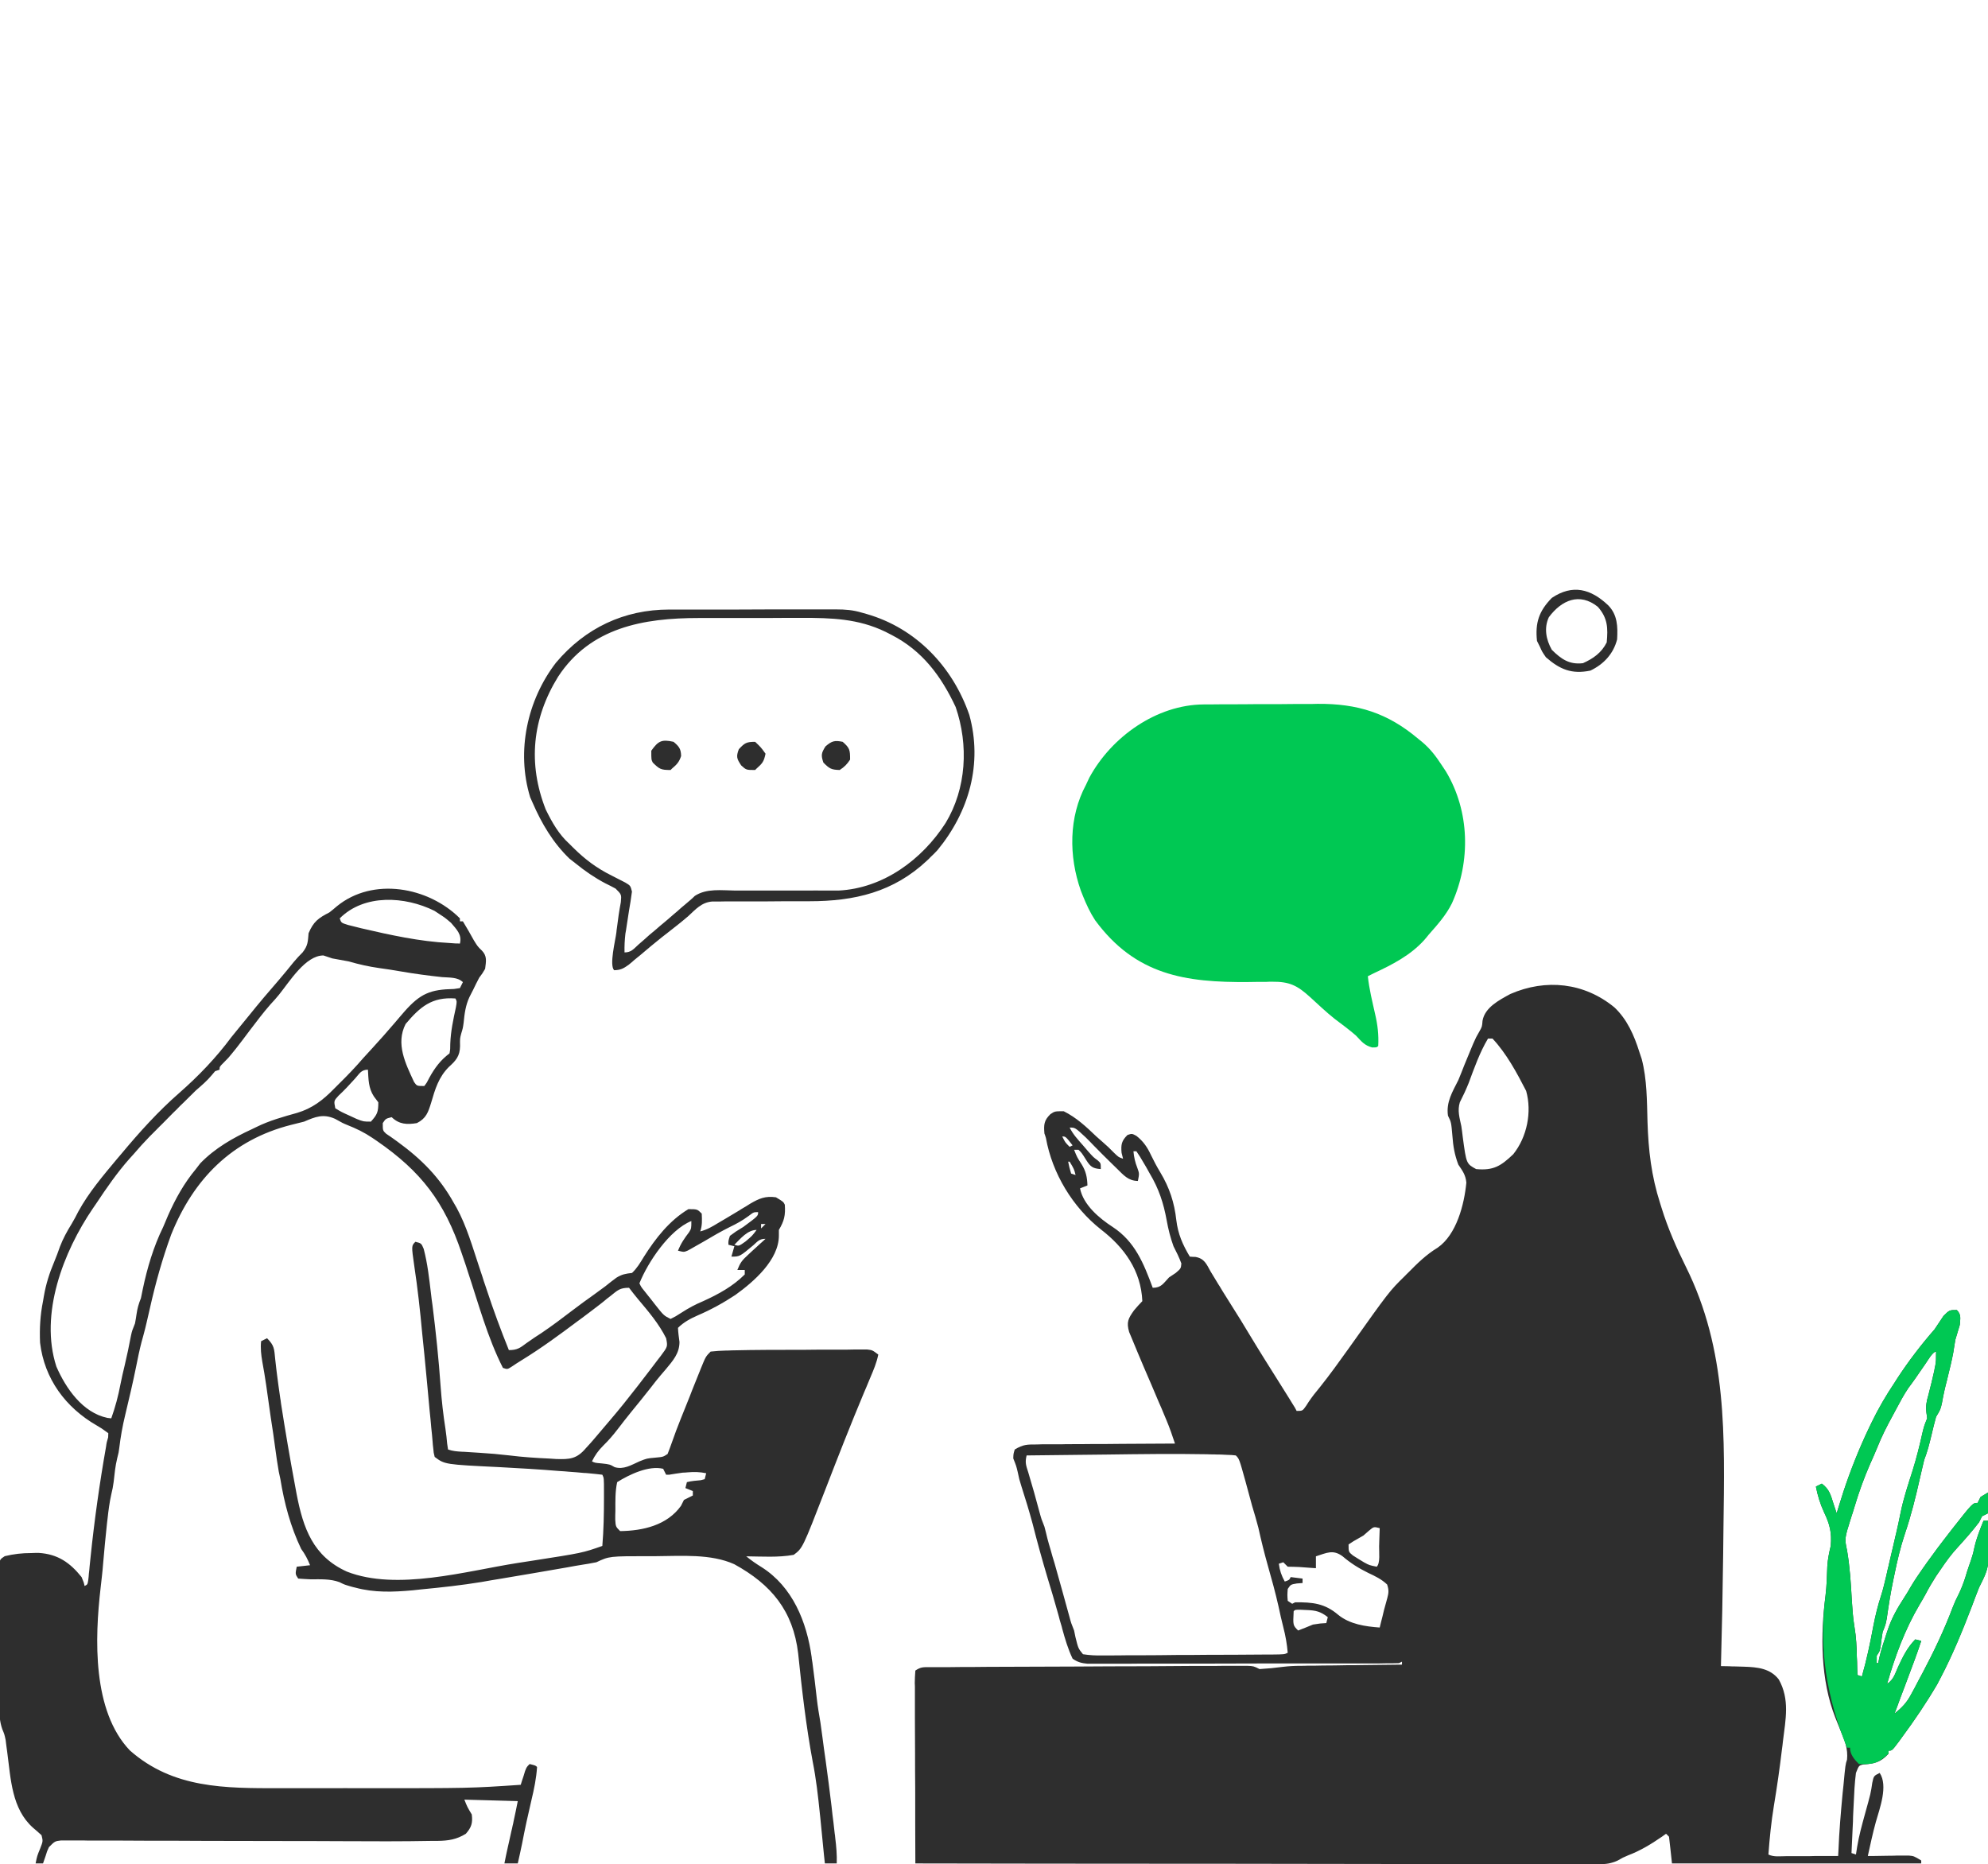
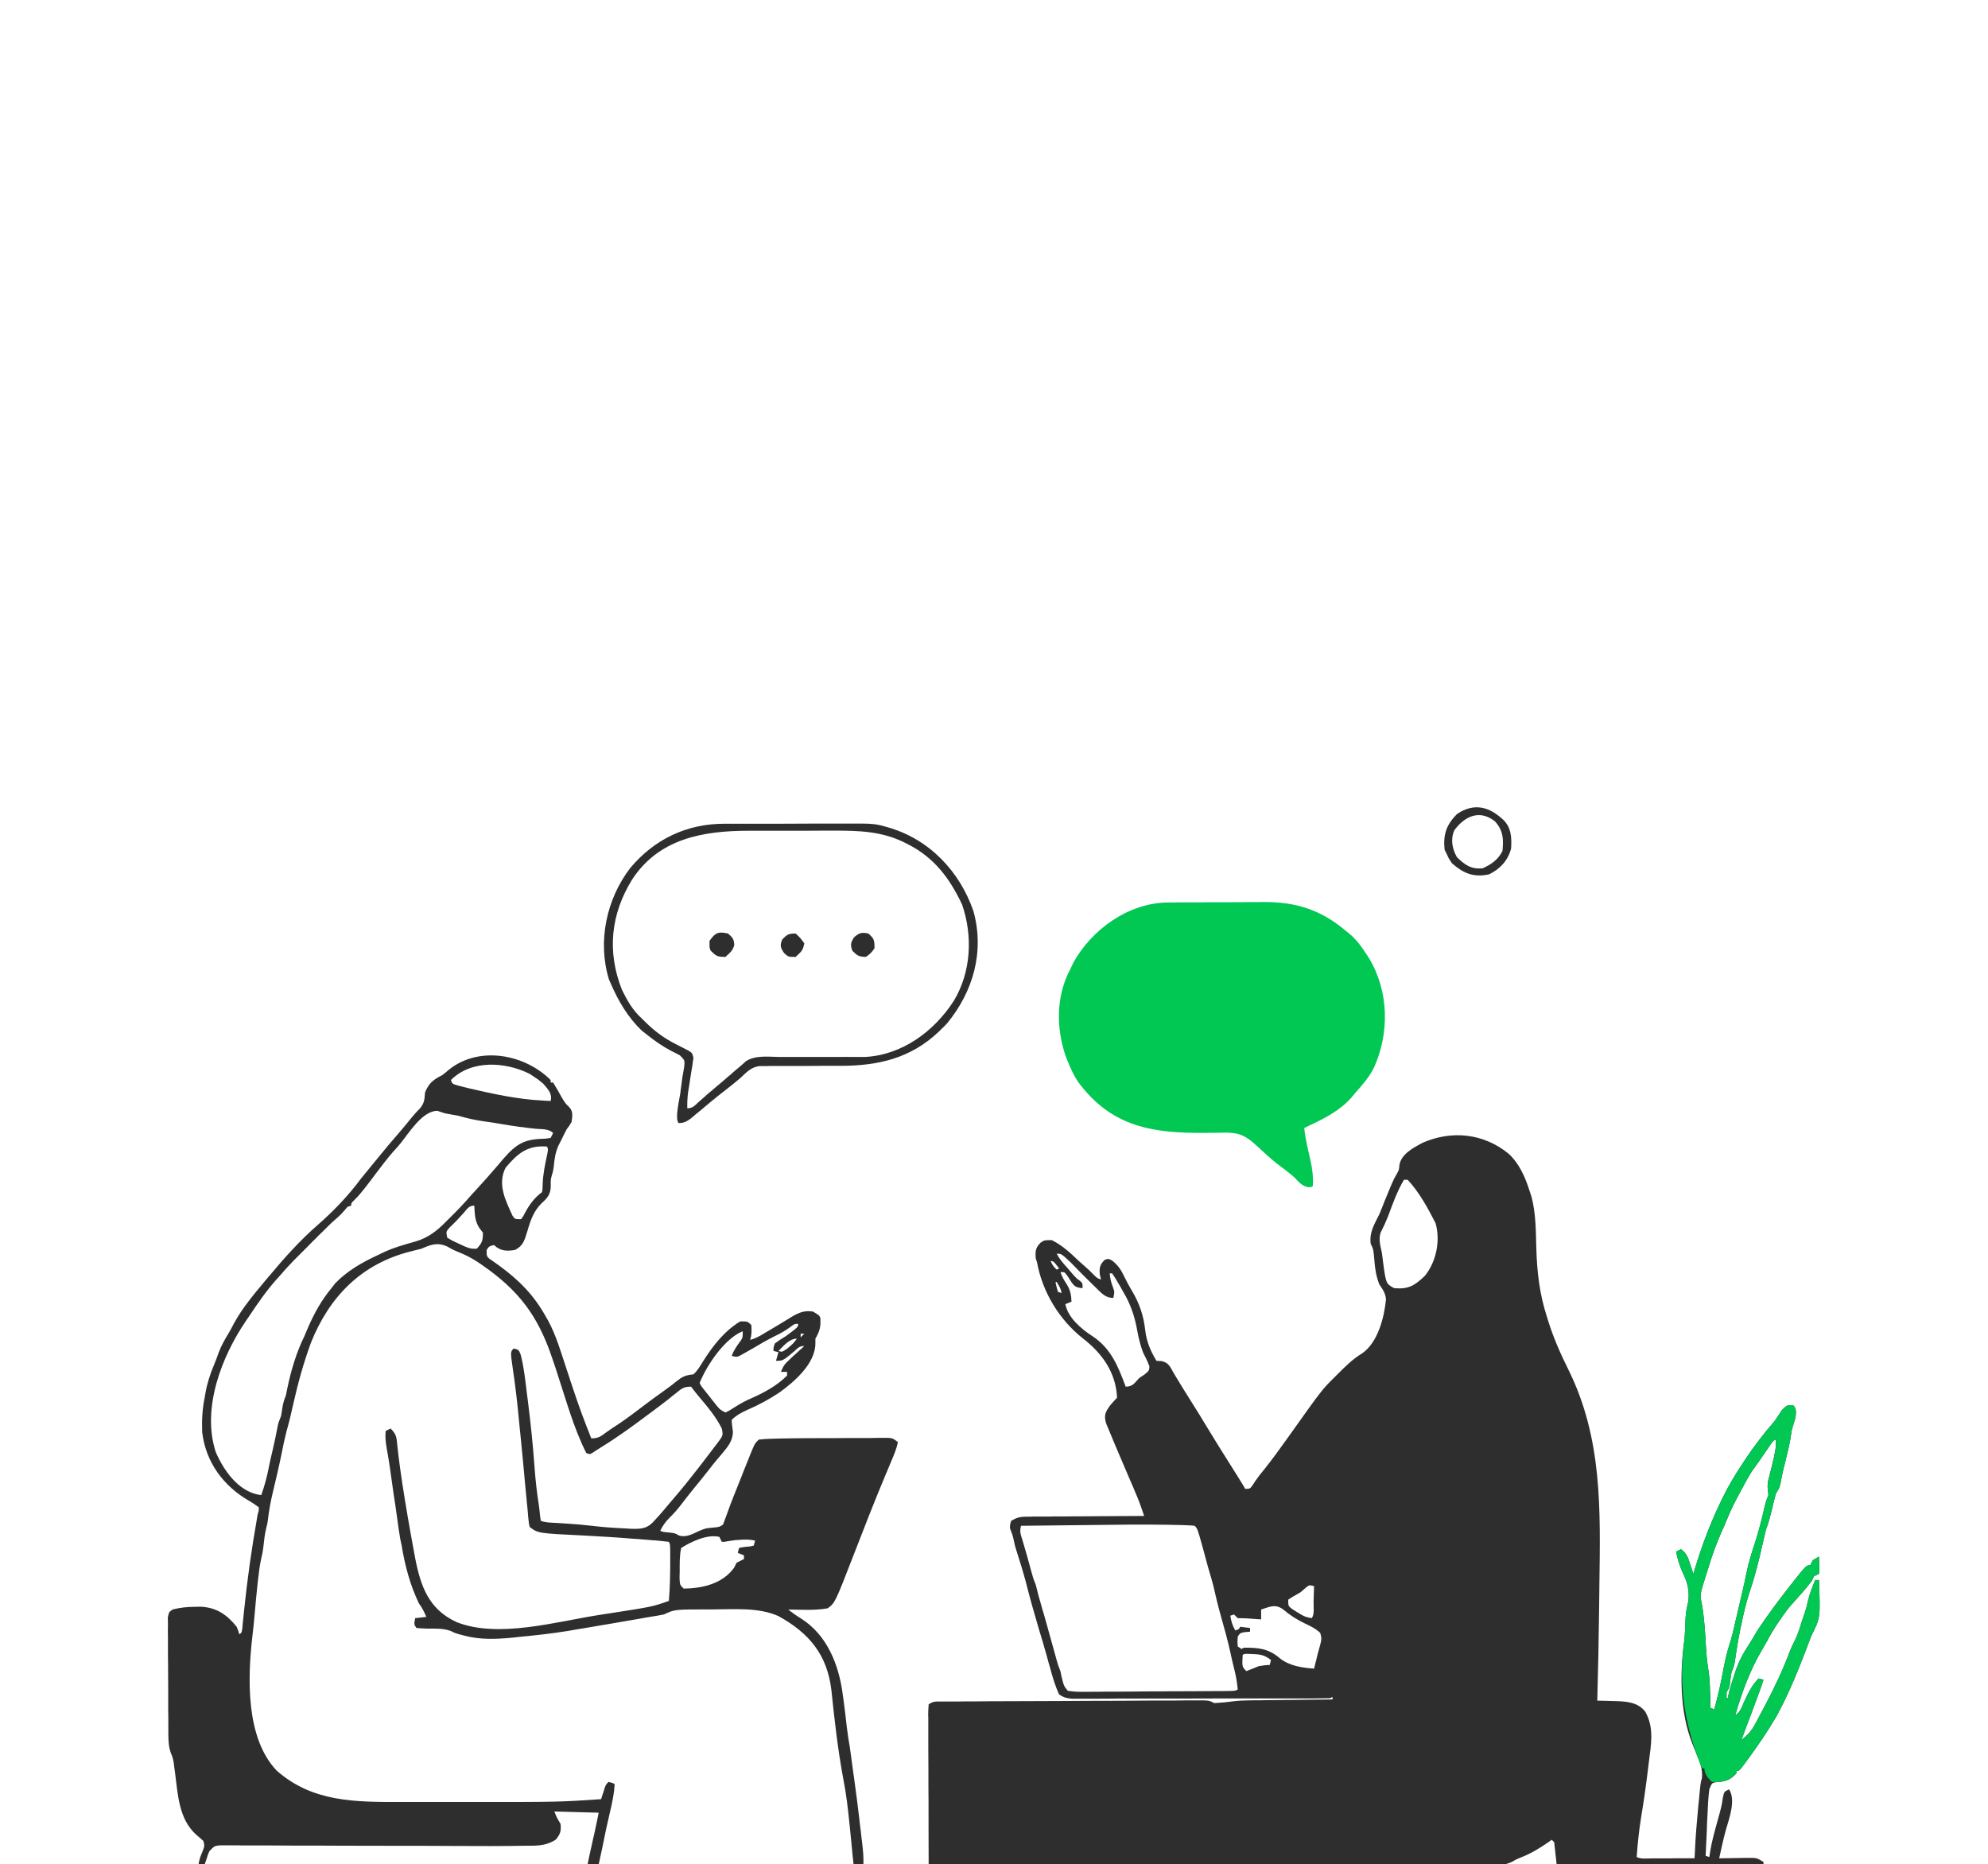
- <svg xmlns="http://www.w3.org/2000/svg" fill="none" viewBox="0 0 1340 1256">
+ <svg xmlns="http://www.w3.org/2000/svg" fill="none" viewBox="-137.2 -258.1 1614.5 1513.3">
  <path fill="#2e2e2e" d="M1088.188 679c8.6 8.1 13.3 18.9 16.8 30 .3.8.3.8 1.6 4.8 3.6 13.7 3.5 28.3 3.9 42.3.6 19.2 2.6 36.5 8.5 54.9.3 1.1.6 2.1 1 3.2 4.2 13.6 10 26.8 16.3 39.5 28.1 56.4 26.2 114.5 25.4 176.1-.1 5.9-.1 11.8-.2 17.7-.3 25.2-.8 50.3-1.5 75.5 1.8 0 3.7.1 5.6.1 1.1.1 2.1.1 3.3.1 2.2.1 4.5.1 6.8.2 8.9.3 17.5 1.1 23.3 8.6 7.5 13.5 4.6 26.8 2.8 41.6-.2 1.9-.4 3.7-.7 5.7q-2.25 18.9-5.4 37.8c-1.8 11-2.9 21.9-3.7 32.9 3.7 1.8 8 1.1 12.1 1.1h12.5c2.2 0 4.4 0 6.5-.1h15.9c.1-1.2.1-2.4.2-3.6.5-12.9 1.6-25.6 2.8-38.5.2-1.9.4-3.7.6-5.7 1.3-13.8 1.3-13.8 2.4-17.2.7-7.2-1.5-12.7-4.2-19.1-.9-2.1-1.7-4.2-2.5-6.2l-1.2-3c-10-25.3-10.1-55.7-6.6-82.3.8-6.6 1-13.2 1.2-19.8.3-4.7 1.2-9 2.3-13.6.8-9-.6-14.6-4.5-22.7-2.6-5.6-4.3-11.2-5.5-17.3 1.3-.7 2.7-1.3 4-2 5.3 4 6 7.8 8 14 .7 2 1.3 4 2 6 .2-.6.2-.6 1.2-3.9.3-.8.3-.8 1.6-5.1.3-.8.3-.8 1.6-5.1 4.9-14.9 10.8-29.7 17.6-43.9.3-.6.3-.6 1.8-3.7 4.5-9.2 9.5-17.8 15.2-26.3.6-1 1.3-2 1.9-3 7.6-11.6 16-22.6 25.1-33l6-9c4-4 4-4 9-4 3.1 3.1 2.3 5.7 2 10-1 3.3-2 6.7-3 10-.5 2.9-.9 5.8-1.4 8.7-1 5.4-2.3 10.6-3.6 15.9-.5 2.1-1 4.3-1.6 6.4-.1.5-.1.5-.7 3-.6 2.8-1.2 5.6-1.7 8.5-1 4.5-1 4.5-4 9.5q-1.65 6-3 12c-1.4 5.8-2.8 11.4-5 17-1 4.1-1.9 8.2-2.9 12.4-2.8 12.6-5.9 25.1-10.1 37.4-3 9-5.1 17.9-7 27.2-.3 1.3-.5 2.5-.8 3.8-1.8 8.6-3.2 17.3-4.4 26.1-.8 4.1-.8 4.1-2.8 9.1-.6 3.3-1 6.7-1.4 10-.6 3-.6 3-2.6 6v5h1c.3-1.3.5-2.6.8-3.9 1.2-4.9 2.6-9.4 4.2-14.1.3-1 .6-2.1 1-3.1 2.7-8.6 6.7-15.7 11.6-23.2 1.5-2.3 3-4.7 4.3-7.1 2.7-4.6 5.7-8.9 8.7-13.2.7-.9 1.3-1.8 1.9-2.7 5-7 10.2-13.9 15.5-20.7l2.1-2.7c13.6-17.3 13.6-17.3 16.9-17.3.7-1.3 1.3-2.6 2-4 1.7-1 3.3-2 5-3l.3 6.9c0 1.3.1 2.5.1 3.8-.1 1.1-.3 2.2-.4 3.3-1.3.7-2.6 1.3-4 2-.6 1.3-1.3 2.6-2 4-4.4 5.8-9.2 11.2-14.1 16.6-4.5 4.8-8.2 9.9-11.9 15.4-1 1.5-2 2.9-3 4.4-2.6 4.1-5 8.1-7.2 12.4-1.3 2.3-2.6 4.6-4 6.9-9.8 16.6-16.5 34.8-21.8 53.3 4.3-2.9 5.2-6.4 7.3-11.1 3.3-7.1 6.2-13.3 11.7-18.9 1.3.3 2.7.7 4 1-2.7 8.4-5.9 16.7-9 25-1.6 4.3-3.2 8.7-4.9 13-.8 2.1-1.5 4.2-2.3 6.3-.6 1.6-1.2 3.1-1.8 4.7 5-4 8.3-7.4 11.3-13.1.7-1.4 1.5-2.8 2.3-4.2.8-1.6 1.6-3.1 2.4-4.7.9-1.7 1.8-3.4 2.8-5.2 7.7-14.5 14.7-29.2 20.5-44.6 1.7-4.2 1.7-4.2 3.8-8.3 1.8-3.7 3.2-7.4 4.5-11.3.4-1.3.8-2.6 1.2-4l1.2-3.6c.6-1.6 1.1-3.2 1.7-4.9 1.3-4.1 1.3-4.1 2.2-8.3 1.4-6.2 3.7-11.9 6.1-17.8h3c1.2 30.7 1.2 30.7-6 45-1.7 4.2-3.3 8.5-4.9 12.8-6.3 16.4-12.9 32.6-21.1 48.2-.8 1.5-1.5 2.9-2.3 4.4-7.2 12.3-15.2 24.1-23.7 35.6-.7.9-1.4 1.9-2.1 2.9-4.6 6.1-4.6 6.1-6.9 6.1v2c-5.3 5.9-9.6 6.8-17.2 7.3-2.8.7-2.8.7-4.8 5.7-.9 6.9-1.2 13.7-1.5 20.6-.1 2-.2 3.9-.3 5.9-.1 2.1-.2 4.1-.2 6.1-.1 2.1-.2 4.2-.3 6.2-.2 5.1-.5 10.1-.7 15.2 1 .3 2 .7 3 1 .3-1.7.5-3.3.8-5.1 1.2-7.4 3.2-14.6 5.2-21.9 4-14.4 4-14.4 5-21.3 1-4.7 1-4.7 5-6.7 5.8 8.7 0 23.9-2.6 33.1-2.1 7.6-3.7 15.2-5.4 22.9h2.8c4.1-.1 8.3-.1 12.4-.2 1.4 0 2.9 0 4.4-.1h8c3.4.3 3.4.3 8.4 3.3v2h-168c-.6-5.9-1.3-11.9-2-18-.6-.7-1.3-1.3-2-2-.9.7-1.8 1.3-2.8 2-7.4 5.1-14.5 9.4-22.9 12.6-3.3 1.4-3.3 1.4-7 3.5-4.6 2-7.5 2.4-12.6 2.4h-32.3c-5.7-.1-11.5 0-17.2 0-10 0-19.9-.1-29.9-.1h-43.2c-23.3 0-46.7-.1-70.1-.1-22.7 0-45.4-.1-68-.1h-25.3c-58.3 0-116.5-.1-174.7-.2-.1-16.9-.1-33.8-.1-50.7-.1-7.9-.1-15.8-.1-23.6 0-7.6-.1-15.2-.1-22.7v-20.8c0-1.2 0-2.5-.1-3.7 0-2.8.2-5.7.4-8.5 3.6-2.4 5.1-2.3 9.4-2.3h13.2c5.1-.1 10.3-.1 15.5-.1 3.6 0 7.2-.1 10.8-.1 9.6 0 19.3-.1 28.9-.1 9.5 0 19.1-.1 28.6-.1 16.5-.1 33-.2 49.5-.2 9.6-.1 19.2-.1 28.9-.2h16.2c2.5 0 4.9-.1 7.4-.1h15.3c4.3.2 4.3.2 8.3 2.2 5.3-.3 10.5-.8 15.7-1.5 4.1-.5 8.1-.7 12.2-.7 1.5 0 3 0 4.6-.1h4.9c1.7 0 3.4-.1 5.1-.1 5.3 0 10.7-.1 16-.2 3.6 0 7.3 0 10.9-.1l26.6-.3v-2c-.6.3-1.3.7-2 1-2.8.1-5.5.1-8.3.1-.9 0-.9 0-5.5.1h-73.6c-12.9 0-25.8.1-38.7.1h-47.7c-5.6.1-11.2.1-16.8.1h-19.3c-4.2-.4-6.6-1-10.1-3.4-3.1-6.5-5.1-13.3-7-20.2-.2-1-.2-1-1.6-5.6-.4-1.7-.9-3.4-1.4-5.2-2.2-7.9-4.5-15.7-6.9-23.5-3.6-12.1-7-24.3-10.1-36.6-2.3-8.5-4.9-17-7.6-25.4-1.4-4.5-1.4-4.5-2.4-9.3-1-4.2-1-4.2-3-9.2.1-3.1.1-3.1 1-6 5.8-3.5 8.4-3.4 15-3.4 1 0 2-.1 3.1-.1h9.9c2.3 0 4.6 0 6.9-.1 6.1 0 12.1 0 18.2-.1 6.2 0 12.4 0 18.5-.1 12.2-.1 24.3-.1 36.4-.2-1.8-5.4-3.6-10.7-5.8-15.9-.5-1.3-1.1-2.5-1.6-3.8-.6-1.4-1.1-2.7-1.7-4.1-.6-1.3-1.2-2.7-1.8-4.1-3.3-7.8-6.6-15.6-10-23.4-2.8-6.5-5.5-13.1-8.2-19.6-.6-1.4-1.2-2.9-1.8-4.3-1.9-6.6-.7-9 3.3-14.6 1.8-2.1 3.6-4.2 5.6-6.2-.9-20.6-12.2-36.2-27.9-48.3-19-15-32.8-37.7-37.1-61.7-.3-1-.6-2-1-3-.5-5.9-.3-8.8 4-13 3-2 3-2 9-2 8.6 4.3 15.1 10.4 22 17 1.4 1.2 2.9 2.5 4.3 3.8 2.6 2.2 5.1 4.6 7.5 7.1 3.2 3.1 3.2 3.1 6.2 4.1-.3-1.3-.6-2.6-1-4-.5-5.5 0-8.1 4-12 3-1 3-1 6 .6 4.7 3.7 7.4 7.7 9.9 13.1 1.9 3.9 3.9 7.7 6.2 11.5 6.2 10.3 9.5 20.4 10.8 32.2 1.1 9.3 4.3 16.6 9.1 24.6 1.3.1 2.5.2 3.8.2 6.1 1.1 7.4 4.8 10.2 9.8 1.8 3 3.6 5.9 5.4 8.9.5.7.5.7 2.7 4.4 2.1 3.3 4.1 6.6 6.2 9.9 4.1 6.4 8 12.8 11.9 19.3 6.8 11.3 13.8 22.4 20.8 33.5 1.9 3 3.8 6 5.7 9.1.8 1.3 1.6 2.5 2.4 3.9 1.9 3 1.9 3 2.9 5 4 0 4 0 6.5-3.6.5-.8 1-1.6 1.6-2.5 2.3-3.4 4.8-6.6 7.5-9.8 6.8-8.5 13.1-17.3 19.4-26.1 27.5-38.7 27.5-38.7 38-49 .7-.7 1.4-1.5 2.2-2.2 6.2-6.3 12.2-12.2 19.8-16.8 12.8-8.8 18-29.2 19.4-43.9-.5-5.2-2.5-7.8-5.4-12.1-2.5-6.5-3.5-12.4-4-19.3-.8-9.3-.8-9.3-3-13.7-1.3-9.2 3-16 7-24 1.4-3.3 2.7-6.7 4-10 1.3-3.2 2.7-6.5 4-9.7.7-1.6 1.3-3.2 2-4.8 2-4.5 2-4.5 4.2-8.3 1.8-3.2 1.8-3.2 2.1-7.2 1.6-9 11.2-13.9 18.7-18 24-10.5 49.9-7.7 70.2 9m-85.2 21c-5.6 9.4-9.2 19.7-13 29.9-1.8 4.5-3.8 8.8-6 13.1-1.7 5.6-.2 10.3 1 16 .4 2.5.7 5 1 7.6 2.4 17.8 2.4 17.8 9 21.4 11.7 1.1 16.7-2.1 25-10 9.3-11.6 12.7-28.5 8.7-42.7-6.2-12.1-13.3-25.3-22.7-35.3Zm-282 60c2.4 4.8 5.5 8 9 12l3.6 4.2c3.4 3.8 3.4 3.8 6.4 6 2 1.8 2 1.8 2 5.8-5.3-.4-6.9-1.5-9.7-5.9-3.2-5.1-3.2-5.1-5.3-7.1h-3c2 5 2 5 5.1 9.8 2.9 4.7 3.7 8.6 3.9 14.2-1.6.7-3.3 1.3-5 2 2.2 11.1 12.9 20.1 22 26 15.1 9.9 20.9 24.6 27 41 5.8 0 7.1-2.9 11-7l4.5-3c3.5-3 3.5-3 3.8-6.4-1.5-4.1-3.3-7.7-5.3-11.6-2.1-5.8-3.5-11.4-4.6-17.5-2.1-11.6-5.3-21.3-11.4-31.5-.8-1.4-1.6-2.8-2.4-4.3-4.4-7.5-4.4-7.5-6.6-10.7h-2c.4 4.1 1.1 7.3 2.6 11.1 1.4 3.9 1.4 3.9.4 8.9-6.5-.1-9.6-3.9-14-8.2-1.4-1.4-2.8-2.7-4.2-4.1-3.9-3.8-7.7-7.6-11.5-11.5-.9-.9-1.8-1.8-2.7-2.8l-2.8-2.8c-7.1-6.6-7.1-6.6-10.8-6.6m-5 6c2 4 2 4 5 7 .7-.3 1.3-.7 2-1-4.7-6-4.7-6-7-6m4 17c.8 3.9.8 3.9 2 8 1 .3 2 .7 3 1-1-4-1-4-4-9Zm578 136c-2.3 3.3-4.6 6.6-6.9 10q-2.25 3.3-4.8 6.6c-3.1 4.6-5.7 9.5-8.3 14.4-.7 1.3-1.4 2.7-2.2 4.1-3.9 7.1-7.5 14.2-10.5 21.8-1.6 3.8-3.2 7.5-4.9 11.2-4 9.2-7.4 18.6-10.3 28.3-.8 2.6-1.6 5.3-2.5 7.9-4.3 13.7-4.3 13.7-2.6 21.7 1.9 11.1 2.6 22.3 3.2 33.5.4 6.1.8 12.1 1.8 18.1 1.2 6.7 1.5 13.4 1.6 20.2.1 1.2.1 2.4.2 3.6 0 2.9.1 5.7.2 8.6 1 .3 2 .7 3 1 3.2-11.2 5.6-22.5 7.7-33.9 1.4-7.2 3.1-14.2 5.4-21.1 1.3-4.2 2.3-8.4 3.3-12.7l1.2-5.4c.3-.9.5-1.9.7-2.9.8-3.2 1.5-6.5 2.3-9.8.5-2.3 1.1-4.6 1.6-6.9.2-1.1.5-2.1.8-3.2 1.1-4.8 2.1-9.6 3.1-14.5 1.9-9.4 4.9-18.5 7.9-27.7 2.7-8.7 4.9-17.5 6.9-26.5 1.1-4.4 1.1-4.4 3.1-9.4-.1-1.3-.3-2.5-.5-3.8-.5-4.6 0-7.4 1.3-11.8 1.4-5.5 2.8-10.9 4-16.5.2-1.2.4-2.4.7-3.6.5-3.3.5-3.3.5-9.3-2.3 0-6 6.7-7 8m-552.1 61.4c-6.1.1-12.2.1-18.3.2-11.9.1-23.7.3-35.6.4-1.2 4.8-.4 6.7 1.1 11.4 2.7 8.9 5.2 17.9 7.6 26.9 1.3 4.7 1.3 4.7 3.3 9.7.7 2.7 1.4 5.3 2 8 .7 2.6 1.4 5.1 2.2 7.7.4 1.4.8 2.8 1.2 4.3.5 1.5.9 3.1 1.4 4.6 3.4 12.1 6.8 24.2 10.1 36.3 1.1 4.1 1.1 4.1 3.1 9.1.3 1.4.6 2.9.9 4.4 1.9 7.7 1.9 7.7 5.1 11.6 4.6.7 8.4.9 12.9.8h4c4.4 0 8.8 0 13.2-.1h9.1c8 0 16-.1 24-.2 6.6 0 13.1 0 19.7-.1 13.5 0 27-.1 40.5-.2h3.8c8.6-.1 8.6-.1 10.8-1.2-.5-5.9-1.5-11.5-3-17.3-1.2-4.6-2.2-9.2-3.2-13.9-2.1-9.3-4.6-18.4-7.2-27.5-2.4-8.5-4.5-17-6.4-25.6-1.3-5-2.7-9.8-4.2-14.7-1.5-5.5-3-11-4.5-16.6-4.2-15.1-4.2-15.1-6.5-17.4-2.7-.3-2.7-.3-6.1-.4-.7 0-.7 0-4.1-.2-1.5 0-3 0-4.5-.1-1.6 0-3.1 0-4.8-.1-22.5-.4-45.1-.1-67.6.2m177 51.2c-1.3 1.1-2.6 2.2-3.9 3.4-1.8 1-3.6 2.1-5.4 3.1-.8.4-.8.4-4.6 2.9 0 5 0 5 2.9 7.4 1.3.8 2.5 1.6 3.8 2.4 1.2.7 2.5 1.5 3.8 2.3 3.5 1.9 3.5 1.9 8.5 2.9 2.5-2.5 1.5-9.9 1.6-13.6 0-1.2.1-2.3.1-3.6.1-2.9.2-5.9.3-8.8-4-1-4-1-7.1 1.6m-35.9 17.4v8c-1-.1-2.1-.1-3.1-.2-1.4-.1-2.7-.2-4.1-.3s-2.7-.2-4.1-.3c-2.6-.1-5.1-.2-7.7-.2l-3-3c-1 .3-2 .7-3 1 .6 4.6 1.8 8 4 12 3-1 3-1 4-3 2.7.3 5.3.7 8 1v3c-1.3.1-2.5.2-3.9.3-4.1.7-4.1.7-6.1 3.7-.3 4.1-.3 4.1 0 8 1 .7 2 1.3 3 2 .3-.2.3-.2 2-1 11.8-.1 20 .7 29.1 8.5 7.8 6.3 18.2 7.8 27.9 8.5.1-.5.1-.5.8-3.3.4-1.4.7-2.8 1.1-4.3.3-1.4.7-2.8 1-4.2.7-2.7 1.5-5.4 2.2-8 1-3.6 1.1-5.6-.1-9.2-3.8-3.6-8-5.6-12.7-7.8-6.5-3.2-11.8-6.5-17.3-11.2-6.5-4.8-10.7-2.3-18 2.0463630789890885e-12m-15 37c-.5 9.5-.5 9.5 3 13 3.4-1.3 6.7-2.6 10-4 5.1-.8 5.1-.8 9-1 .3-1.3.7-2.6 1-4-4.8-3.8-8.2-4.6-14.3-4.8-1.4-.1-2.8-.1-4.3-.2-3.4 0-3.4 0-4.4 1M310 619v2h2c2.6 4.2 5 8.5 7.4 12.8 2.6 4.2 2.6 4.2 5.4 6.9 3.7 3.8 2.8 7.3 2.2 12.3-1.8 3.1-1.8 3.1-4 6-1.4 2.6-2.7 5.3-4 8-.9 1.7-1.7 3.3-2.6 5.1-2.6 5.6-3.3 11.2-3.9 17.3-.5 3.6-.5 3.6-1.6 7.2-.9 3.4-.9 3.4-.8 8.5-.1 6.7-2.8 9.8-7.5 14-7 7-9.3 15-12 24.2-2 6.4-3.3 10.5-9.6 13.7-6.7 1.1-11.9.9-17-4-4 1-4 1-6 4 0 5 0 5 2.2 7.1.9.6 1.8 1.3 2.8 1.9.8.6 1.6 1.1 2.4 1.7s1.7 1.2 2.5 1.8c16.2 11.8 28.4 24 38.1 41.5.6 1 1.2 2 1.8 3.1 6.8 12.5 10.7 26.4 15.2 39.9.4 1.1.7 2.2 1.1 3.3.7 2.1 1.4 4.1 2 6.2.4 1 .7 1.9 1 2.9.2.5.2.5 1 3 4.5 13.7 9.5 27.2 14.9 40.6 5.7 0 7.6-1.5 12-4.8 3.3-2.4 6.7-4.6 10.1-6.8 7.1-4.8 14-10 20.8-15.2 4.8-3.7 9.7-7.2 14.6-10.7 2.5-1.8 5-3.6 7.5-5.5.6-.5.6-.5 3.9-3.1l3.6-2.7c3.7-2.3 6.2-2.7 10.5-3.2 3.4-3.2 5.5-6.8 8-10.9 7.9-12.5 17.2-24.4 30-32.1 6 0 6 0 9 3 .2 4.3.4 7.9-1 12 4.7-1.2 8-3.2 12.1-5.7 1.5-.9 3.1-1.8 4.6-2.7 3.3-2 6.5-3.9 9.7-5.8.7-.5.7-.5 4.6-2.8.9-.6 1.8-1.1 2.7-1.7 6-3.5 10.2-5.3 17.3-4.3 5 3 5 3 6 5 .5 7.2-.4 10.9-4 17v3.8c0 16.4-16.9 31.1-29.3 40-8 5.3-16.5 10-25.4 13.8-4.8 2.1-9.5 4.6-13.3 8.4.1 3.2.6 6.4 1 9.5 0 7.8-4.5 12.7-9.2 18.4l-3.6 4.2c-1.1 1.3-2.1 2.6-3.2 3.9-1.2 1.5-2.3 3-3.5 4.5-4.3 5.5-8.7 10.9-13.2 16.4-3.1 3.8-6.1 7.7-9.1 11.6s-6.1 7.5-9.6 10.9c-3.4 3.4-5.5 6.4-7.6 10.6 2 1 2 1 6.7 1.4 5.3.6 5.3.6 8.6 2.5 6.1 1.8 11.1-1.4 16.7-3.9 5-2 5-2 10.6-2.5 5.4-.5 5.4-.5 8.4-2.5 1-2.6 2-5.2 2.9-7.8 3.6-10.5 8-20.8 12.1-31.2l1.5-3.9c1.5-3.7 3-7.4 4.5-11.2.5-1.1.9-2.3 1.4-3.5 3.3-8.1 3.3-8.1 6.6-11.4 3.6-.4 6.9-.6 10.5-.7 1.1 0 2.3 0 3.4-.1 16.4-.4 32.9-.4 49.3-.4 5.7-.1 11.5-.1 17.2-.1h11c1.7 0 3.4-.1 5.2-.1h8.9c3.5.4 3.5.4 7.5 3.4-1.1 5.6-3.2 10.4-5.4 15.6-.9 2.2-1.8 4.4-2.7 6.5-.5 1.2-1 2.3-1.5 3.5-9.1 21.7-17.7 43.7-26.2 65.7-15.2 39.2-15.2 39.2-21.2 43.7-10.4 1.9-21.5 1.1-32 1 3.3 2.7 6.6 5 10.2 7.2 21.1 13.3 30.6 37 33.9 60.8 0 .6 0 .6.5 3.6q1.65 12.3 3 24.6c.6 5.3 1.5 10.5 2.4 15.8.5 3.4.9 6.8 1.4 10.2.6 5.1 1.4 10.2 2.1 15.3 1.4 10.4 2.8 20.7 4 31 .4 3.7.8 7.4 1.3 11 .3 2.4.5 4.7.8 7.1.2 1.1.3 2.2.4 3.3.7 5.7 1.2 11.3 1 17.1h-8c-.1-.9-.1-.9-.6-5.6-.8-8.1-1.6-16.3-2.4-24.4-.1-1.3-.3-2.5-.4-3.8-1.2-11.7-2.5-23.3-4.8-34.8-4.5-24.1-7.3-48.6-9.8-72.9-3.4-28.8-18.1-46.5-43.1-60.2-15.8-7.1-35.6-5.5-52.5-5.4h-4.8c-26.9 0-26.9 0-35.6 4.1-5.8 1.1-5.8 1.1-8.5 1.5-3.9.6-7.7 1.3-11.5 2-14.8 2.6-29.7 5.1-44.5 7.6-4.3.7-8.6 1.4-12.9 2.2-13.5 2.2-27.1 3.7-40.8 5-.9.1-.9.1-5.5.6-13.2 1.2-25.9 1.7-38.8-1.8-1.3-.3-2.5-.6-3.8-1-3.7-1.1-3.7-1.1-6.9-2.7-6.3-2.3-12.8-1.9-19.4-1.9-2.8-.1-5.6-.3-8.4-.5-2-3-2-3-1-8 3-.3 5.9-.7 9-1-1.7-4.2-3.3-7.3-6-11-7.1-14.8-11.4-30.8-14-47-.4-1.7-.7-3.3-1.1-5.1-.9-5-1.6-10.1-2.3-15.2-.9-7.1-2-14.2-3.1-21.3-1-7.3-2.1-14.6-3.1-21.9-.8-5.3-1.6-10.5-2.6-15.7-.8-4.8-1.3-9-.8-13.8 1.3-.7 2.6-1.3 4-2 5 5 4.8 7.2 5.5 14.1.2 2 .5 4.1.7 6.2.1 1.1.3 2.2.4 3.3.7 5.7 1.5 11.2 2.3 16.8.2 1.2.4 2.3.5 3.5q4.35 28.05 9.6 56.1c.3 1.6.6 3.3.9 4.9 4.5 23.4 11.2 42.1 33.9 52.4 33.7 13.2 80.5-.4 115-5.8 3.2-.5 6.5-1 9.7-1.5 34.1-5.3 34.1-5.3 47.5-10 .9-10.8 1.1-21.6 1.1-32.4v-4c0-9.4 0-9.4-1.1-11.6-3.2-.4-6.3-.7-9.5-1-1-.1-2-.2-3-.2-3.3-.3-6.5-.6-9.7-.8-2.3-.2-4.5-.4-6.8-.5-13.3-1.1-26.7-1.9-40.1-2.6-37.1-1.8-37.1-1.8-43.9-6.9-.7-2.7-.7-2.7-1-6.1-.2-1.3-.3-2.7-.4-4.1-.1-.7-.1-.7-.4-4.6-.2-1.6-.3-3.2-.5-4.8-.3-3.8-.7-7.7-1.1-11.5-1.1-12.8-2.4-25.5-3.6-38.3-.5-4.6-.9-9.1-1.4-13.7-1.4-15.4-3.1-30.7-5.4-45.9-1.9-13.3-1.9-13.3.8-16 4 1 4 1 5.6 4.8 2.6 9.9 3.7 20 4.9 30.1.3 2.6.6 5.1 1 7.7 2.3 18.2 4.2 36.5 5.5 54.9.7 9.7 1.8 19.3 3.3 28.9.5 3.2.8 6.4 1.1 9.6.2 1.3.4 2.6.6 4 3.2 1.1 5.9 1.3 9.3 1.5 1.2 0 2.5.1 3.8.2 2.6.2 5.3.3 7.9.5q10.2.6 20.4 1.8c8.9 1.1 17.7 1.7 26.7 2.1 1.5.1 3 .2 4.6.3 9.2.3 14 .1 20.3-7.4 1.1-1.2 2.1-2.3 3.2-3.5s2.1-2.4 3.1-3.6c1.1-1.3 2.2-2.6 3.4-4l3.3-3.9c1-1.1 1.9-2.2 2.9-3.4 6.6-7.7 12.9-15.6 19.1-23.6 1.1-1.4 2.2-2.8 3.3-4.3 3.3-4.2 6.5-8.5 9.7-12.7.4-.5.4-.5 2.4-3.1 4.7-6.3 4.7-6.3 3.6-11.9-4.9-9.8-11.9-18-18.9-26.3-2.1-2.5-4.1-5.1-6.1-7.7-6.3 0-7.7 1.7-12.6 5.6q-2.25 1.65-4.5 3.6c-.8.6-1.6 1.2-2.4 1.9-4.1 3.2-8.3 6.3-12.4 9.4-.9.6-1.7 1.3-2.6 1.9-12.4 9.3-24.8 18.4-38 26.5-2.3 1.4-4.6 2.9-6.8 4.4-2.7 1.7-2.7 1.7-5.7.7-10.4-20.4-16.6-43.7-23.8-65.3-.7-2.2-1.4-4.5-2.2-6.7-.6-1.8-1.2-3.5-1.8-5.3-11.6-34.5-27.2-55-57.2-75.7-1-.7-2.1-1.4-3.1-2.1-5.5-3.7-10.9-6.3-17-8.7-2.9-1.2-2.9-1.2-8.1-4.1-7.9-3.5-13.2-1.4-20.8 1.9-2.9.7-5.9 1.5-8.8 2.2-39.8 10.1-65.7 36.4-80.8 73.9-6 16.4-10.6 32.9-14.4 49.9-.7 3-1.4 6.1-2.1 9.1-.3 1.4-.7 2.8-1 4.2-.8 3.1-1.6 6.2-2.5 9.3-1.4 5.4-2.5 10.8-3.6 16.3-2.2 11-4.8 21.9-7.4 32.8-1.8 7.4-3.1 14.7-4 22.2-.4 3.1-.4 3.1-1.4 7-1.3 5.3-1.8 10.6-2.4 16-.6 4.1-.6 4.1-1.6 8.4-1.2 5.4-1.9 10.8-2.5 16.3-.1.6-.1.6-.4 3.3-1 9-1.8 18.1-2.6 27.1-.4 5.5-1.1 10.9-1.7 16.4-3.9 33.8-5.7 82.9 19.8 109.5 29.2 25.7 64.1 25.4 100.8 25.4h31C228.3 1205.2 237.1 1205.3 246 1205.3c71 0 71 0 105-2.3.3-.8.5-1.7.8-2.6.4-1.1.7-2.1 1.1-3.3.3-1.1.7-2.2 1-3.3 1.1-2.8 1.1-2.8 3.1-4.8 4 1 4 1 5 2-.5 7.7-2 14.9-3.8 22.4-2.3 9.7-4.4 19.4-6.3 29.3-.9 4.4-1.9 8.9-2.9 13.3h-9c.7-3.7 1.5-7.4 2.3-11 .3-1.2.6-2.4.8-3.5.6-2.5 1.1-4.9 1.6-7.3.3-1.1.6-2.3.8-3.5.3-1 .5-2.1.7-3.2 1-4.5 1.9-9 2.8-13.5-11.9-.3-23.8-.7-36-1 2 5 2 5 5 10 .7 5.7-.2 8.7-4 13-6.3 3.9-11.8 4.7-19 4.8h-3.6c-20.3.4-40.6.3-60.9.2-7.9 0-15.9-.1-23.9-.1h-12.4c-18.5 0-37-.1-55.5-.1-12.5-.1-25.1-.1-37.6-.1-6.7 0-13.3-.1-19.9-.1H62.6c-2.3 0-4.6 0-6.9-.1H41.2c-4.2.5-4.2.5-8.2 4.5-1.3 2.8-1.3 2.8-2.2 5.8-.6 1.7-1.2 3.4-1.8 5.2h-5c1-5 1-5 3.1-10.1 1.9-4.9 1.9-4.9.9-8.9-1.9-1.8-3.8-3.4-5.8-5.1-14.3-12.8-14.9-32.7-17.3-50.7-.2-1.5-.4-2.9-.6-4.4-.1-.7-.1-.7-.5-4-.8-3.8-.8-3.8-2.3-7.4-1.8-5.3-1.9-9.7-2-15.4v-13.7c-.1-2.5-.1-4.9-.1-7.4v-15.3c0-6.6-.1-13.2-.1-19.7-.1-5.1-.1-10.1-.1-15.2v-7.3c-.1-3.3-.1-6.7 0-10.1 0-1 0-1-.1-5.8.9-4.5.9-4.5 4.1-6.6 6.2-1.5 11.7-2.1 18-2.1 1.7-.1 3.3-.1 4.9-.1 12.9.8 21.1 6.6 28.9 16.3 1.5 3.6 1.5 3.6 2 6 2-1 2-1 2.5-4.1.2-1.4.3-2.8.4-4.2.2-1.6.4-3.3.5-4.9.2-1.9.4-3.8.6-5.8 2.6-25.2 6.1-50.1 10.5-75 .1-1 .3-2 .5-3 .3-1 .6-2.1.9-3.2 0-.4 0-.4.1-2.8-4.7-3.4-4.7-3.4-7.8-5.2-21-12.1-35.3-31.4-38.2-55.8-.4-9.6.1-18.6 2-28 .2-1.2.4-2.3.6-3.5 1.4-8.1 3.7-15.3 6.9-22.9 1.4-3.4 2.7-6.8 3.9-10.3 2.1-5.5 4.8-10.4 7.9-15.4 1.6-2.7 3.1-5.5 4.5-8.3 7.1-13 16.8-24.3 26.2-35.6.9-1.1 1.9-2.3 2.9-3.4 12-14.4 24.8-28.6 38.9-40.9 13-11.4 24.9-23.8 35.2-37.7 1.4-1.8 2.9-3.6 4.4-5.4 2.5-3.1 5.1-6.2 7.6-9.3 6.5-8.1 13.2-16 20-23.8 3.4-4 6.7-8 10-12.1 1.9-2.3 3.9-4.4 6-6.5 3.6-4.6 3.5-7.2 4-12.9 3.3-7.8 6.6-10.2 14-14 1.7-1.3 3.4-2.7 5-4.1 24.4-20 61.8-13.1 83 8.1m-81 0c1 3 1 3 5.4 4.4l6 1.5c1 .2 2.1.5 3.2.8 19.3 4.5 39.4 8.9 59.2 9.9 1.4.1 2.7.2 4.2.3 1 0 2 0 3 .1 1.5-6.1-2.2-9.5-6-14-4-3.4-4-3.4-8-6-1.1-.7-2.1-1.4-3.2-2.1-19.8-9.8-47.2-11.5-63.8 5.1m-40.9 51.4c-1.9 2.3-3.8 4.5-5.9 6.7-4.9 5.6-9.4 11.6-13.9 17.5-3 4.1-6.1 8.1-9.2 12.1-.9 1.1-1.7 2.1-2.6 3.2-2.5 3.1-2.5 3.1-5.8 6.4-2.7 2.7-2.7 2.7-2.7 4.7-.5.2-.5.2-3 1-.7.9-1.4 1.7-2.2 2.6-3.3 4-6.9 7-10.8 10.4-2.8 2.7-5.5 5.4-8.2 8.1-.7.7-1.5 1.5-2.3 2.2-1.5 1.6-3.1 3.2-4.7 4.7-2.4 2.4-4.7 4.8-7.1 7.2-1.6 1.5-3.1 3.1-4.6 4.6l-4.2 4.2c-3.8 3.9-7.4 7.9-10.9 12-.9 1-1.9 2.1-2.9 3.2-8.2 9.3-15.2 19.4-22.1 29.8-.8 1.2-1.6 2.3-2.4 3.5-19.9 29.2-36.1 71.2-24.6 106.6 6.4 14.7 17.7 31.1 34.4 34.6.9.1 1.7.2 2.6.3 2.7-7.6 4.7-15 6.2-23 .8-4.2 1.8-8.3 2.8-12.5 1.6-6.7 3-13.5 4.3-20.3.7-3.2.7-3.2 2.7-8.2.4-2 .7-4 1-6 .6-4.2 1.4-7 3-11 .4-1.9.8-3.9 1.2-5.9 3-14.4 7.3-28.9 13.8-42.1l3.3-7.8c5-11.3 10.8-21.7 18.7-31.2l3-3.9c10-10.3 22-17.1 35-23.1 1-.5 1.9-.9 2.9-1.4 8.7-4.3 18.1-6.9 27.4-9.5 10.1-3 17.4-8.6 24.7-16.1l3.1-3.1c5.9-5.8 11.5-11.6 16.9-17.9 1.8-2 3.7-4 5.5-6 5.3-5.8 10.5-11.6 15.6-17.6 1.1-1.3 2.2-2.6 3.4-4 .5-.6.5-.6 3.2-3.7 10.7-12.1 17.5-14.8 33.3-15.1 1.3-.2 2.6-.4 4-.6.7-1.3 1.3-2.6 2-4-3.5-3.5-9.2-3-14-3.4-9.3-1-18.4-2.2-27.6-3.8-4.9-.9-9.9-1.6-14.8-2.3-7.1-1-13.7-2.5-20.6-4.5-3.7-.7-7.3-1.3-11-2-2-.7-4-1.3-6-2-12.1 0-22.8 17.6-29.9 26.4m85.3 19.8c-6.8 13.3-.1 26.6 5.7 39.1 1.9 2.7 1.9 2.7 6.9 2.7 1.8-2.4 1.8-2.4 3.4-5.6 3.7-6.7 7.5-11.8 13.6-16.4.5-2.9.5-2.9.5-6.4.3-8.4 2-16.4 3.8-24.6.7-4 .7-4-.3-6-15.9-1.2-23.9 5.7-33.6 17.2M239.3 727c-3.6 4-7.2 7.9-11.1 11.5-3.2 3.5-3.2 3.5-2.2 8.5 4.1 2.5 4.1 2.5 9.2 4.8 1.7.8 3.4 1.6 5.2 2.4 4.6 1.8 4.6 1.8 9.6 1.8 4.3-4.8 5-6.4 5-13-1-1.3-2-2.6-3-4-3.7-5.7-3.6-11.3-4-18-4.6 0-5.7 2.7-8.7 6m265.3 92.6c-4.2 3.1-8.2 5.3-12.8 7.5-6 3-11.7 6.3-17.4 9.7-2.5 1.4-4.9 2.8-7.4 4.2-1.1.6-2.2 1.3-3.4 1.9-2.6 1.1-2.6 1.1-6.6.1 2-5 4.3-8.3 7.5-12.5 1.5-2.5 1.5-2.5 1.5-7.5-14.7 5.9-29.3 27.7-35 42 1.2 2.5 1.2 2.5 3.3 5.1.8 1 1.5 1.9 2.3 2.9l2.4 3c.8 1 1.6 2 2.4 3.1 6 7.6 6 7.6 10.6 9.9 3.4-1.7 3.4-1.7 7.3-4.2 4.8-3.1 9.4-5.6 14.7-7.8 10.3-4.7 19.9-9.9 28-18v-3h-5c2-5 3.2-6.5 7-10 1-1 2.1-1.9 3.1-2.9.5-.5.5-.5 3.2-2.9 1.1-1 2.1-2 3.3-3 .8-.7 1.6-1.4 2.4-2.2-4.1 0-5.2 1.6-8.2 4.3-9.2 7.7-9.2 7.7-14.8 7.7.7-2.3 1.3-4.6 2-7-1.3-.3-2.6-.7-4-1-.1-2.6-.1-2.6 1-6 3.9-2.9 3.9-2.9 9-6 10-7.4 10-7.4 10-10-3 0-3 0-6.4 2.6m8.4 5.4v3l3-3Zm-18 14c3 1 3 1 7.5-2.2 4.5-3.8 4.5-3.8 7.5-7.8-6.1 0-10.9 5.9-15 10m-79 160c-1.4 6.3-1.2 12.9-1.2 19.3-.1 1.9-.1 3.9-.1 5.9.3 4.8.3 4.8 3.3 7.8 15.4-.2 31.6-3.9 41-17 .7-1.3 1.3-2.6 2-4l6-3v-3c-.8-.3-.8-.3-5-2 .3-1.3.7-2.6 1-4 3.1-.8 6.1-1 9.3-1.3.9-.2 1.8-.5 2.7-.7.3-1.3.7-2.6 1-4-4.3-.9-8.1-1-12.5-.6-1.1.1-2.2.2-3.3.2-3.1.4-6.1.9-9.2 1.4h-2c-.7-1.3-1.3-2.6-2-4-9.7-2.4-22.9 3.9-31 9" />
  <path fill="#00c853" d="M811.288 474.807h3.1c3.5 0 6.9-.1 10.3-.1h3.6c6.2 0 12.4 0 18.7-.1h15.4c6.2-.1 12.4-.1 18.6-.1 2.4 0 4.7 0 7.1-.1 26.9-.2 47.2 6.1 67.9 23.6.9.7 1.7 1.4 2.6 2.1 5.7 4.8 9.4 9.8 13.4 15.9.9 1.4 1.8 2.7 2.7 4.1 16 26.8 16.7 60.4 4 88.7-4 8.1-9.8 14.5-15.7 21.2-.9 1.2-1.9 2.3-2.9 3.5-9.3 10.4-21.7 16.7-34.1 22.5l-4 2c.9 8.6 3 17 4.9 25.5 1.7 7.3 2.5 13.9 2.1 21.5-1 1-1 1-4.1 1-5.3-1.4-7.2-4.1-10.9-8-4.6-4-9.5-7.6-14.4-11.3-5.8-4.6-11.1-9.7-16.6-14.7-8.7-7.9-13.9-10.4-25.6-10.3-1.3 0-2.5 0-3.8.1-4 0-8 0-12 .1-42.7.4-76.2-4.7-103.4-41.6-3.4-5.2-5.9-10.6-8.2-16.3-.5-1.3-1-2.5-1.5-3.8-8.1-23-8.2-49.4 3.5-71.2.8-1.6 1.5-3.3 2.3-4.9 14.9-27.5 45.3-49.1 77-49.3m12.7 67.2 4 1ZM1319 883c3.1 3.1 2.3 5.7 2 10-1 3.3-2 6.7-3 10-.5 2.9-1 5.8-1.4 8.7-1 5.4-2.3 10.6-3.6 15.9-.5 2.1-1 4.3-1.6 6.4-.2 1-.5 2-.7 3-.7 2.8-1.2 5.6-1.7 8.5-1 4.5-1 4.5-4 9.5-1.1 4-2.1 8-3.1 12-1.3 5.8-2.7 11.4-4.9 17-1 4.1-2 8.2-2.9 12.4-2.9 12.6-5.9 25.1-10.1 37.4-3 9-5.1 17.9-7 27.2-.3 1.3-.5 2.5-.8 3.8-1.8 8.6-3.2 17.3-4.5 26.1-.7 4.1-.7 4.1-2.7 9.1-.6 3.3-1 6.7-1.4 10-.6 3-.6 3-2.6 6v5h1c.3-1.3.5-2.6.8-3.9 1.1-4.9 2.6-9.4 4.2-14.1.3-1 .6-2.1 1-3.1 2.7-8.6 6.7-15.7 11.6-23.2 1.5-2.3 2.9-4.7 4.3-7.1 2.7-4.6 5.7-8.9 8.7-13.2.3-.5.3-.5 1.9-2.7 5-7 10.1-13.9 15.5-20.7l2.1-2.7c13.6-17.3 13.6-17.3 16.9-17.3.3-.7.3-.7 2-4 1.7-1 3.3-2 5-3 .1 2.3.2 4.6.2 6.9.1 1.3.1 2.5.2 3.8-.1 1.1-.3 2.2-.4 3.3-.7.3-.7.3-4 2-.7 1.3-1.3 2.6-2 4-4.4 5.8-9.2 11.2-14.1 16.6-4.5 4.8-8.2 9.9-11.9 15.4-1 1.5-2 2.9-3.1 4.4-2.6 4.1-4.9 8.1-7.2 12.4q-1.8 3.45-3.9 6.9c-9.8 16.6-16.5 34.8-21.8 53.3 4.3-2.9 5.2-6.4 7.2-11.1 3.3-7.1 6.3-13.3 11.8-18.9 1.3.3 2.6.7 4 1-2.7 8.4-5.9 16.7-9 25-1.6 4.3-3.3 8.7-4.9 13-.8 2.1-1.6 4.2-2.3 6.3-.6 1.6-1.2 3.1-1.8 4.7 5-4 8.3-7.4 11.2-13.1.8-1.4 1.6-2.8 2.3-4.2.9-1.6 1.7-3.1 2.5-4.7.5-.9.5-.9 2.8-5.2 7.7-14.5 14.7-29.2 20.5-44.6 1.7-4.2 1.7-4.2 3.7-8.3 1.9-3.7 3.3-7.4 4.6-11.3.4-1.3.8-2.6 1.2-4l1.2-3.6c.6-1.6 1.1-3.2 1.7-4.9 1.3-4.1 1.3-4.1 2.2-8.3 1.4-6.2 3.7-11.9 6.1-17.8h3c1.2 30.7 1.2 30.7-6 45-1.7 4.2-3.3 8.5-4.9 12.8-6.3 16.4-12.9 32.6-21.1 48.2-.8 1.5-1.5 2.9-2.3 4.4-7.3 12.3-15.2 24.1-23.7 35.6-.3.5-.3.5-2.1 2.9-4.6 6.1-4.6 6.1-6.9 6.1v2c-6.9 6.4-10.5 7.5-20 7-3.1-3.1-6-6.4-6-11h-2c-13.6-33.8-19.3-66.1-14.5-102.6.8-6.6.9-13.2 1.2-19.8.3-4.7 1.2-9 2.3-13.6.8-9-.7-14.6-4.5-22.7-2.6-5.6-4.3-11.2-5.5-17.3.7-.3.7-.3 4-2 5.3 4 6 7.8 8 14 .7 2 1.3 4 2 6l1.2-3.9c.3-.8.3-.8 1.6-5.1.5-1.7 1.1-3.3 1.6-5.1 4.9-14.9 10.8-29.7 17.6-43.9.6-1.2 1.2-2.5 1.8-3.7 4.4-9.2 9.5-17.8 15.2-26.3.6-1 1.3-2 1.9-3 7.6-11.6 16-22.6 25.1-33l6-9c4-4 4-4 9-4m-21 36c-2.3 3.3-4.6 6.6-6.9 10l-4.8 6.6c-3.1 4.6-5.7 9.5-8.3 14.4-.7 1.3-1.5 2.7-2.2 4.1-3.9 7.1-7.6 14.2-10.6 21.8-1.5 3.8-3.1 7.5-4.8 11.2-4 9.2-7.4 18.6-10.3 28.3-.8 2.6-1.6 5.3-2.5 7.9-4.3 13.7-4.3 13.7-2.6 21.7 1.9 11.1 2.6 22.3 3.2 33.5.4 6.1.8 12.1 1.8 18.1 1.1 6.7 1.4 13.4 1.6 20.2.1 1.2.1 2.4.1 3.6.1 2.9.2 5.7.3 8.6 1 .3 2 .7 3 1 3.2-11.2 5.6-22.5 7.7-33.9 1.4-7.2 3.1-14.2 5.4-21.1 1.3-4.2 2.3-8.4 3.3-12.7l1.2-5.4c.3-.9.5-1.9.7-2.9.8-3.2 1.5-6.5 2.3-9.8.5-2.3 1.1-4.6 1.6-6.9.2-1.1.5-2.1.7-3.2 1.2-4.8 2.2-9.6 3.2-14.5 1.9-9.4 4.9-18.5 7.8-27.7 2.8-8.7 5-17.5 7-26.5 1.1-4.4 1.1-4.4 3.1-9.4-.2-1.3-.3-2.5-.5-3.8-.5-4.6 0-7.4 1.3-11.8 1.4-5.5 2.8-10.9 4-16.5.2-1.2.4-2.4.7-3.6.5-3.3.5-3.3.5-9.3-2.3 0-6 6.7-7 8" />
  <path fill="#2e2e2e" d="M451.06 410.855h44.7c8.1 0 16.1-.1 24.1-.1h43.7c6.1 0 11.5.4 17.4 2.2 1.1.3 2.1.6 3.2.9 33.4 9.6 58 35.6 69.2 68 9.1 32.9-.2 65.3-21.4 91.1-1.6 1.8-3.3 3.4-5 5-.3.4-.3.4-2 2-22.7 21.4-49 27.5-79.4 27.5h-6c-7.3 0-14.7 0-22 .1h-27.6c-1.7 0-3.5.1-5.3.1h-4.7c-7.1.6-11 5.2-16 9.8-4.4 3.8-8.9 7.3-13.5 10.9-3 2.3-5.9 4.6-8.8 7-.9.7-1.8 1.4-2.7 2.2-2.3 1.9-4.7 3.9-7 5.9-1.4 1.1-2.8 2.3-4.3 3.5-1.3 1.2-2.6 2.3-4 3.4-3.5 2.5-5.4 3.5-9.7 3.6-3.4-3.4.9-20.3 1.5-25.4.1-1.1.2-2.2.4-3.3.7-5.7 1.5-11.4 2.6-17.1.5-5.2.5-5.2-3.5-9.2-2.3-1.2-4.6-2.5-7-3.6-7.2-3.8-13.6-8.2-20-13.4-1.3-1-2.7-2.1-4.1-3.2-11.1-10.7-18.8-23.7-24.9-37.8-.5-1.2-1.1-2.4-1.6-3.6-9.5-31-2-65.5 17.4-90.7 19.7-23.4 45.9-35.8 76.3-35.8m-74.9 45.3c-17.4 28.2-20.5 58.5-8.3 89.5 4.4 8.9 8.7 16.6 16.1 23.3l2.4 2.4c8.1 8 15.7 13.7 25.9 18.8 1.6.8 3.1 1.6 4.7 2.4 1.5.8 3 1.5 4.5 2.3 3.5 2.1 3.5 2.1 4.5 6.1-.6 4.4-1.2 8.7-2 13-.5 3.5-1.1 6.9-1.6 10.4-.2 1.6-.5 3.3-.8 4.9-.5 4.3-.7 8.4-.6 12.7 4.5 0 6.1-2.3 9.4-5.3 1.3-1.1 2.5-2.2 3.8-3.3.6-.6.6-.6 3.8-3.4 2.2-1.8 4.4-3.6 6.5-5.5 3.4-2.8 6.8-5.7 10.1-8.6 1.3-1 2.5-2.1 3.7-3.2 1.1-.9 2.1-1.9 3.3-2.8 1.1-1 2.3-1.9 3.4-2.9 1.2-1 2.3-2 3.4-3.1 7.9-5.2 18.1-3.7 27.2-3.6h49.6c3.1-.1 6.2 0 9.3-0h10.8c30.1-1.5 56.2-20.8 72.1-45.5 14.1-23.3 15.6-52.6 6.8-78.2-9.8-20.9-22.4-37.9-43.2-48.6-1.3-.7-2.7-1.4-4.1-2.1-18.4-8.9-36.4-9.4-56.4-9.4h-7.9c-5.6 0-11.1.1-16.6.1h-45.1c-37.1 0-72.9 6.3-94.7 39.6M1084 408c6.3 6.4 6.5 14.4 6 23-2.5 9.7-9 16.7-18 21-12.6 2.6-20.6-.8-30-9-2.6-3.8-2.6-3.8-4-7-.7-1.3-1.3-2.6-2-4-1.3-12.2 1.3-20.1 10-29 14-9.4 26.3-6.1 38 5m-40 8c-3.4 7.3-1.9 15.1 2 22 6.4 6.3 11.8 10.1 21 9 6.9-3.1 12.5-7 16-14 .9-9.7.7-16.4-6-24-12.4-9.9-24.5-4.4-33 7" />
  <path fill="#2e2e2e" d="M454 500c3.7 3.1 5 4.7 5.1 9.6-1.3 4-2.9 5.7-6.1 8.4l-1 1c-6.6 0-7.5-.6-12-5-1-2-1-2-1-8 4.7-6.6 7-7.8 15-6m114 0c4.8 4.2 5 5.5 5 12-2.1 3.2-3.8 4.9-7 7-5.7-.2-6.8-.8-11-5-1.7-5-1.4-6.4 1.4-10.9 4.3-3.7 6.1-4.2 11.6-3.1m-59 0c3.9 3.7 3.9 3.7 7 8-1.1 5.4-2.1 6.5-6 10l-1 1c-6 0-6 0-9.4-3.1-3-4.5-3.5-5.9-1.6-10.9 3.9-4.2 5.1-5 11-5" />
</svg>
